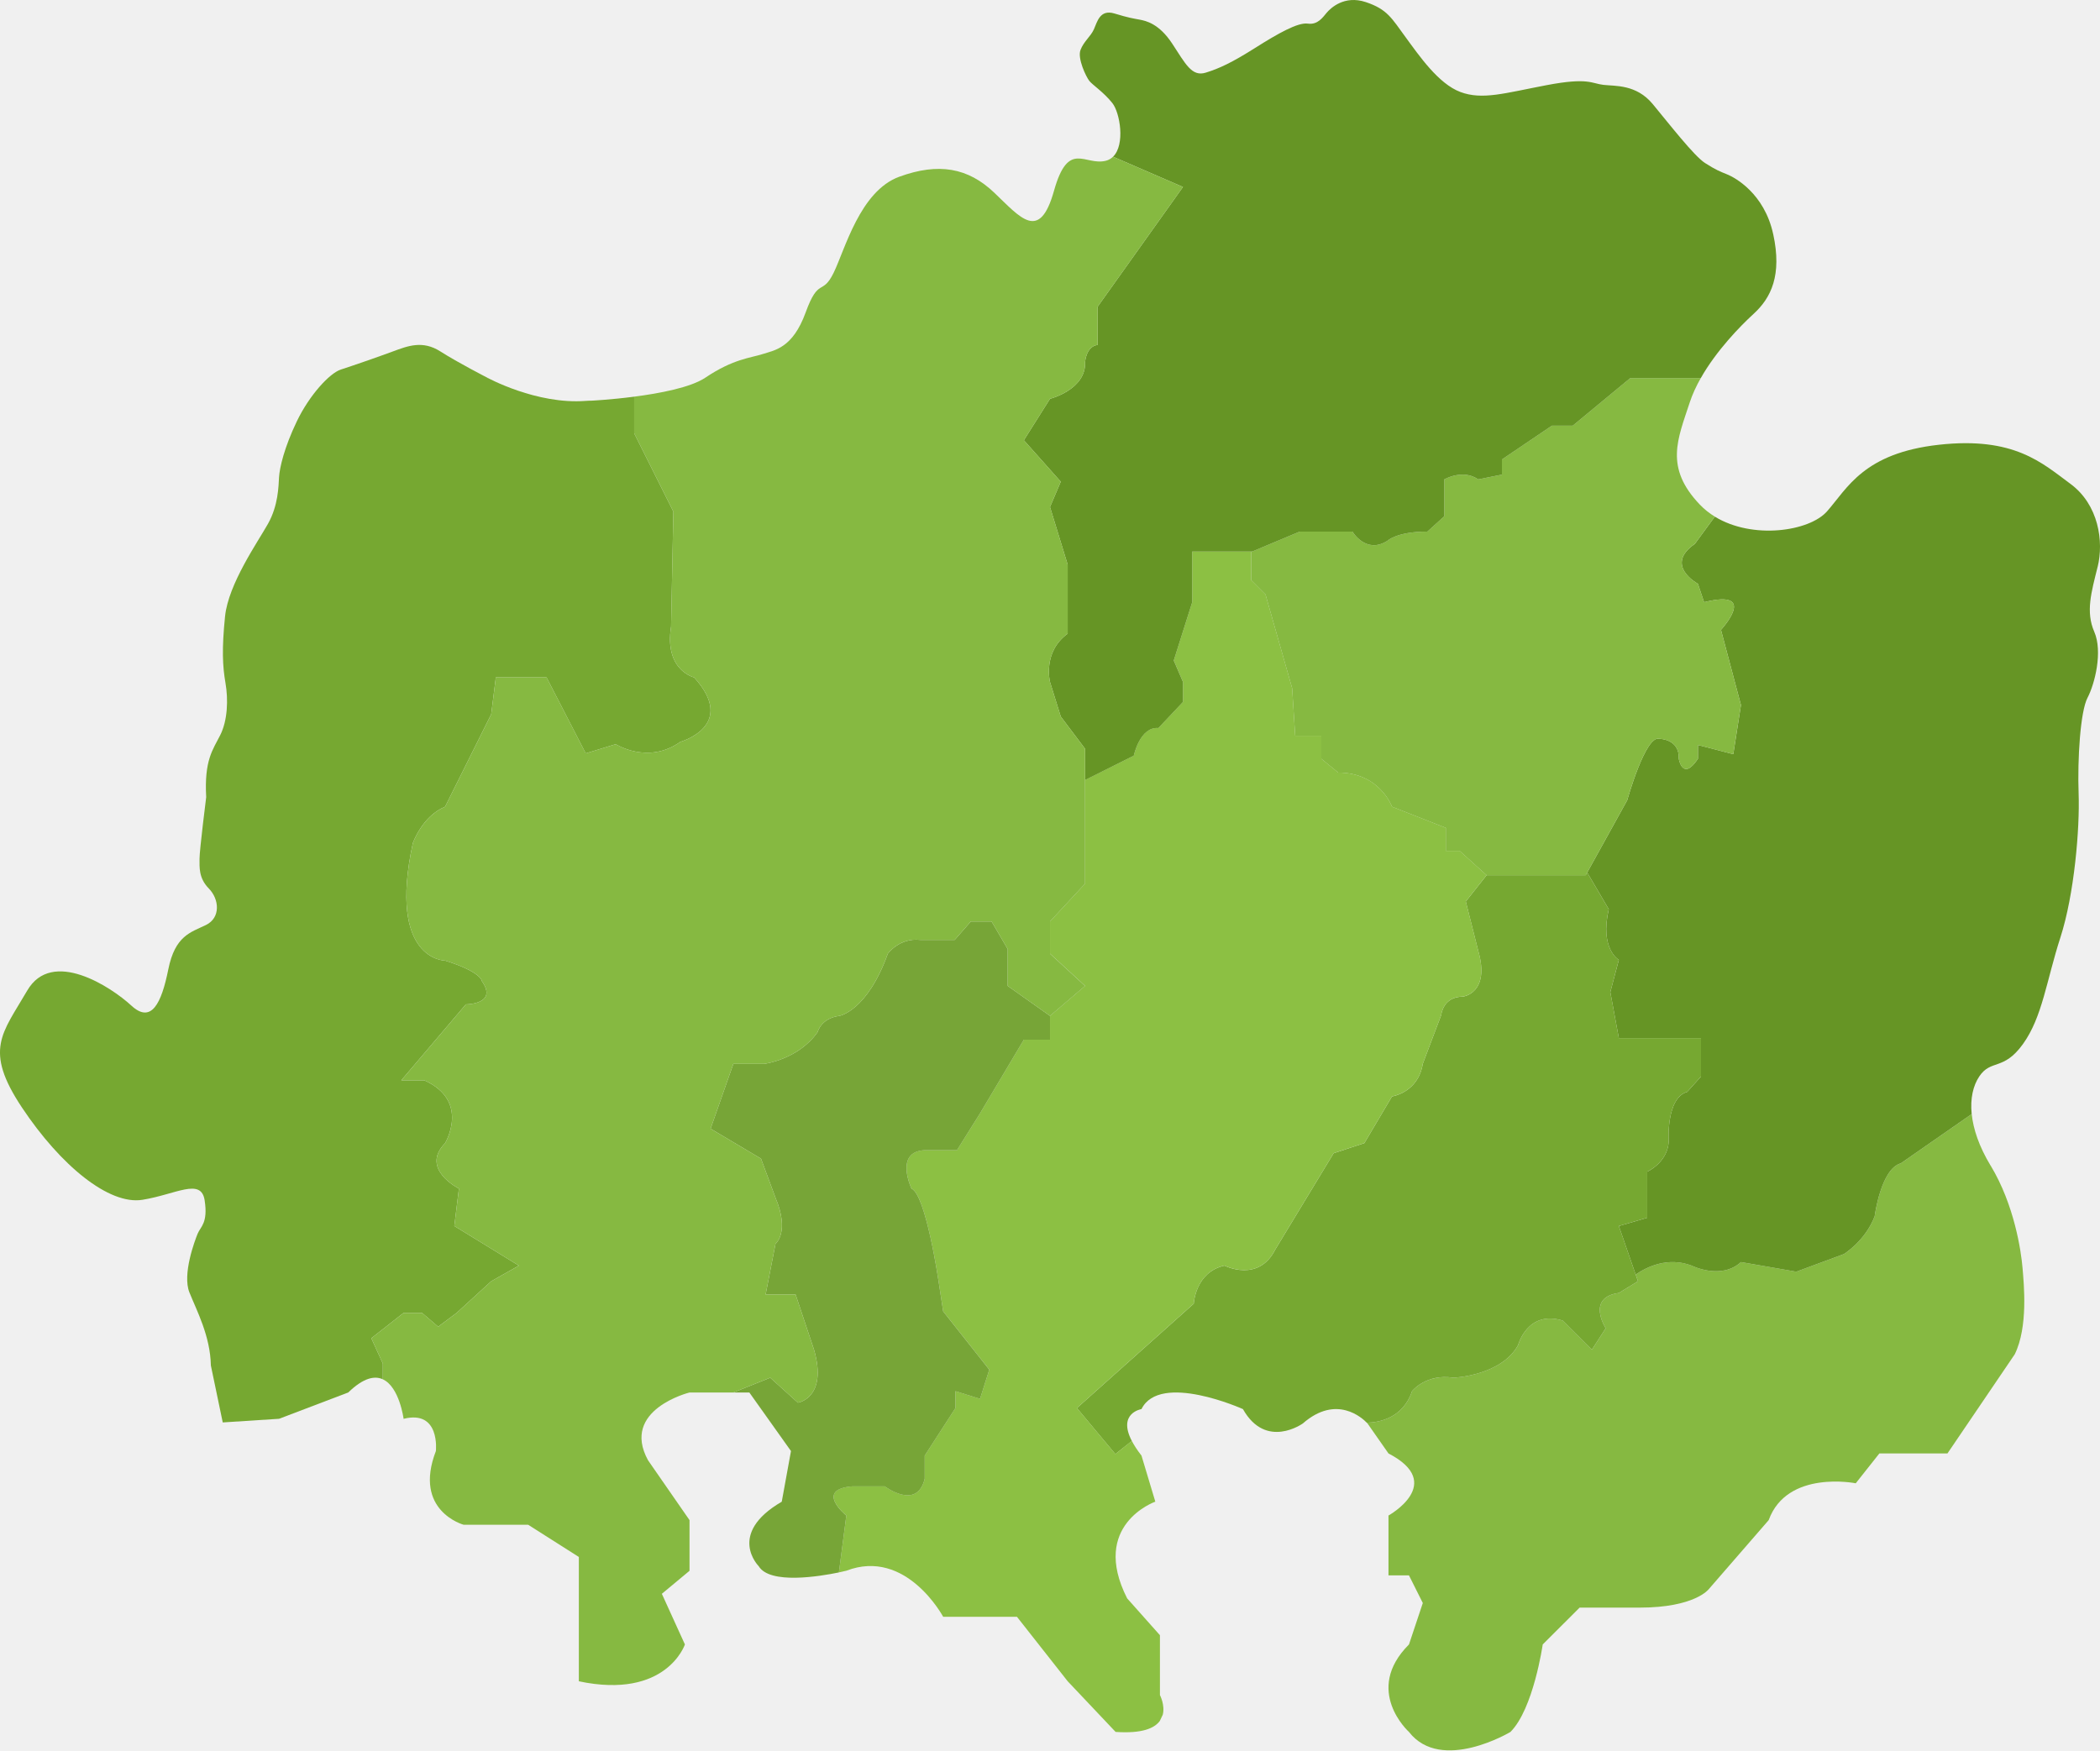
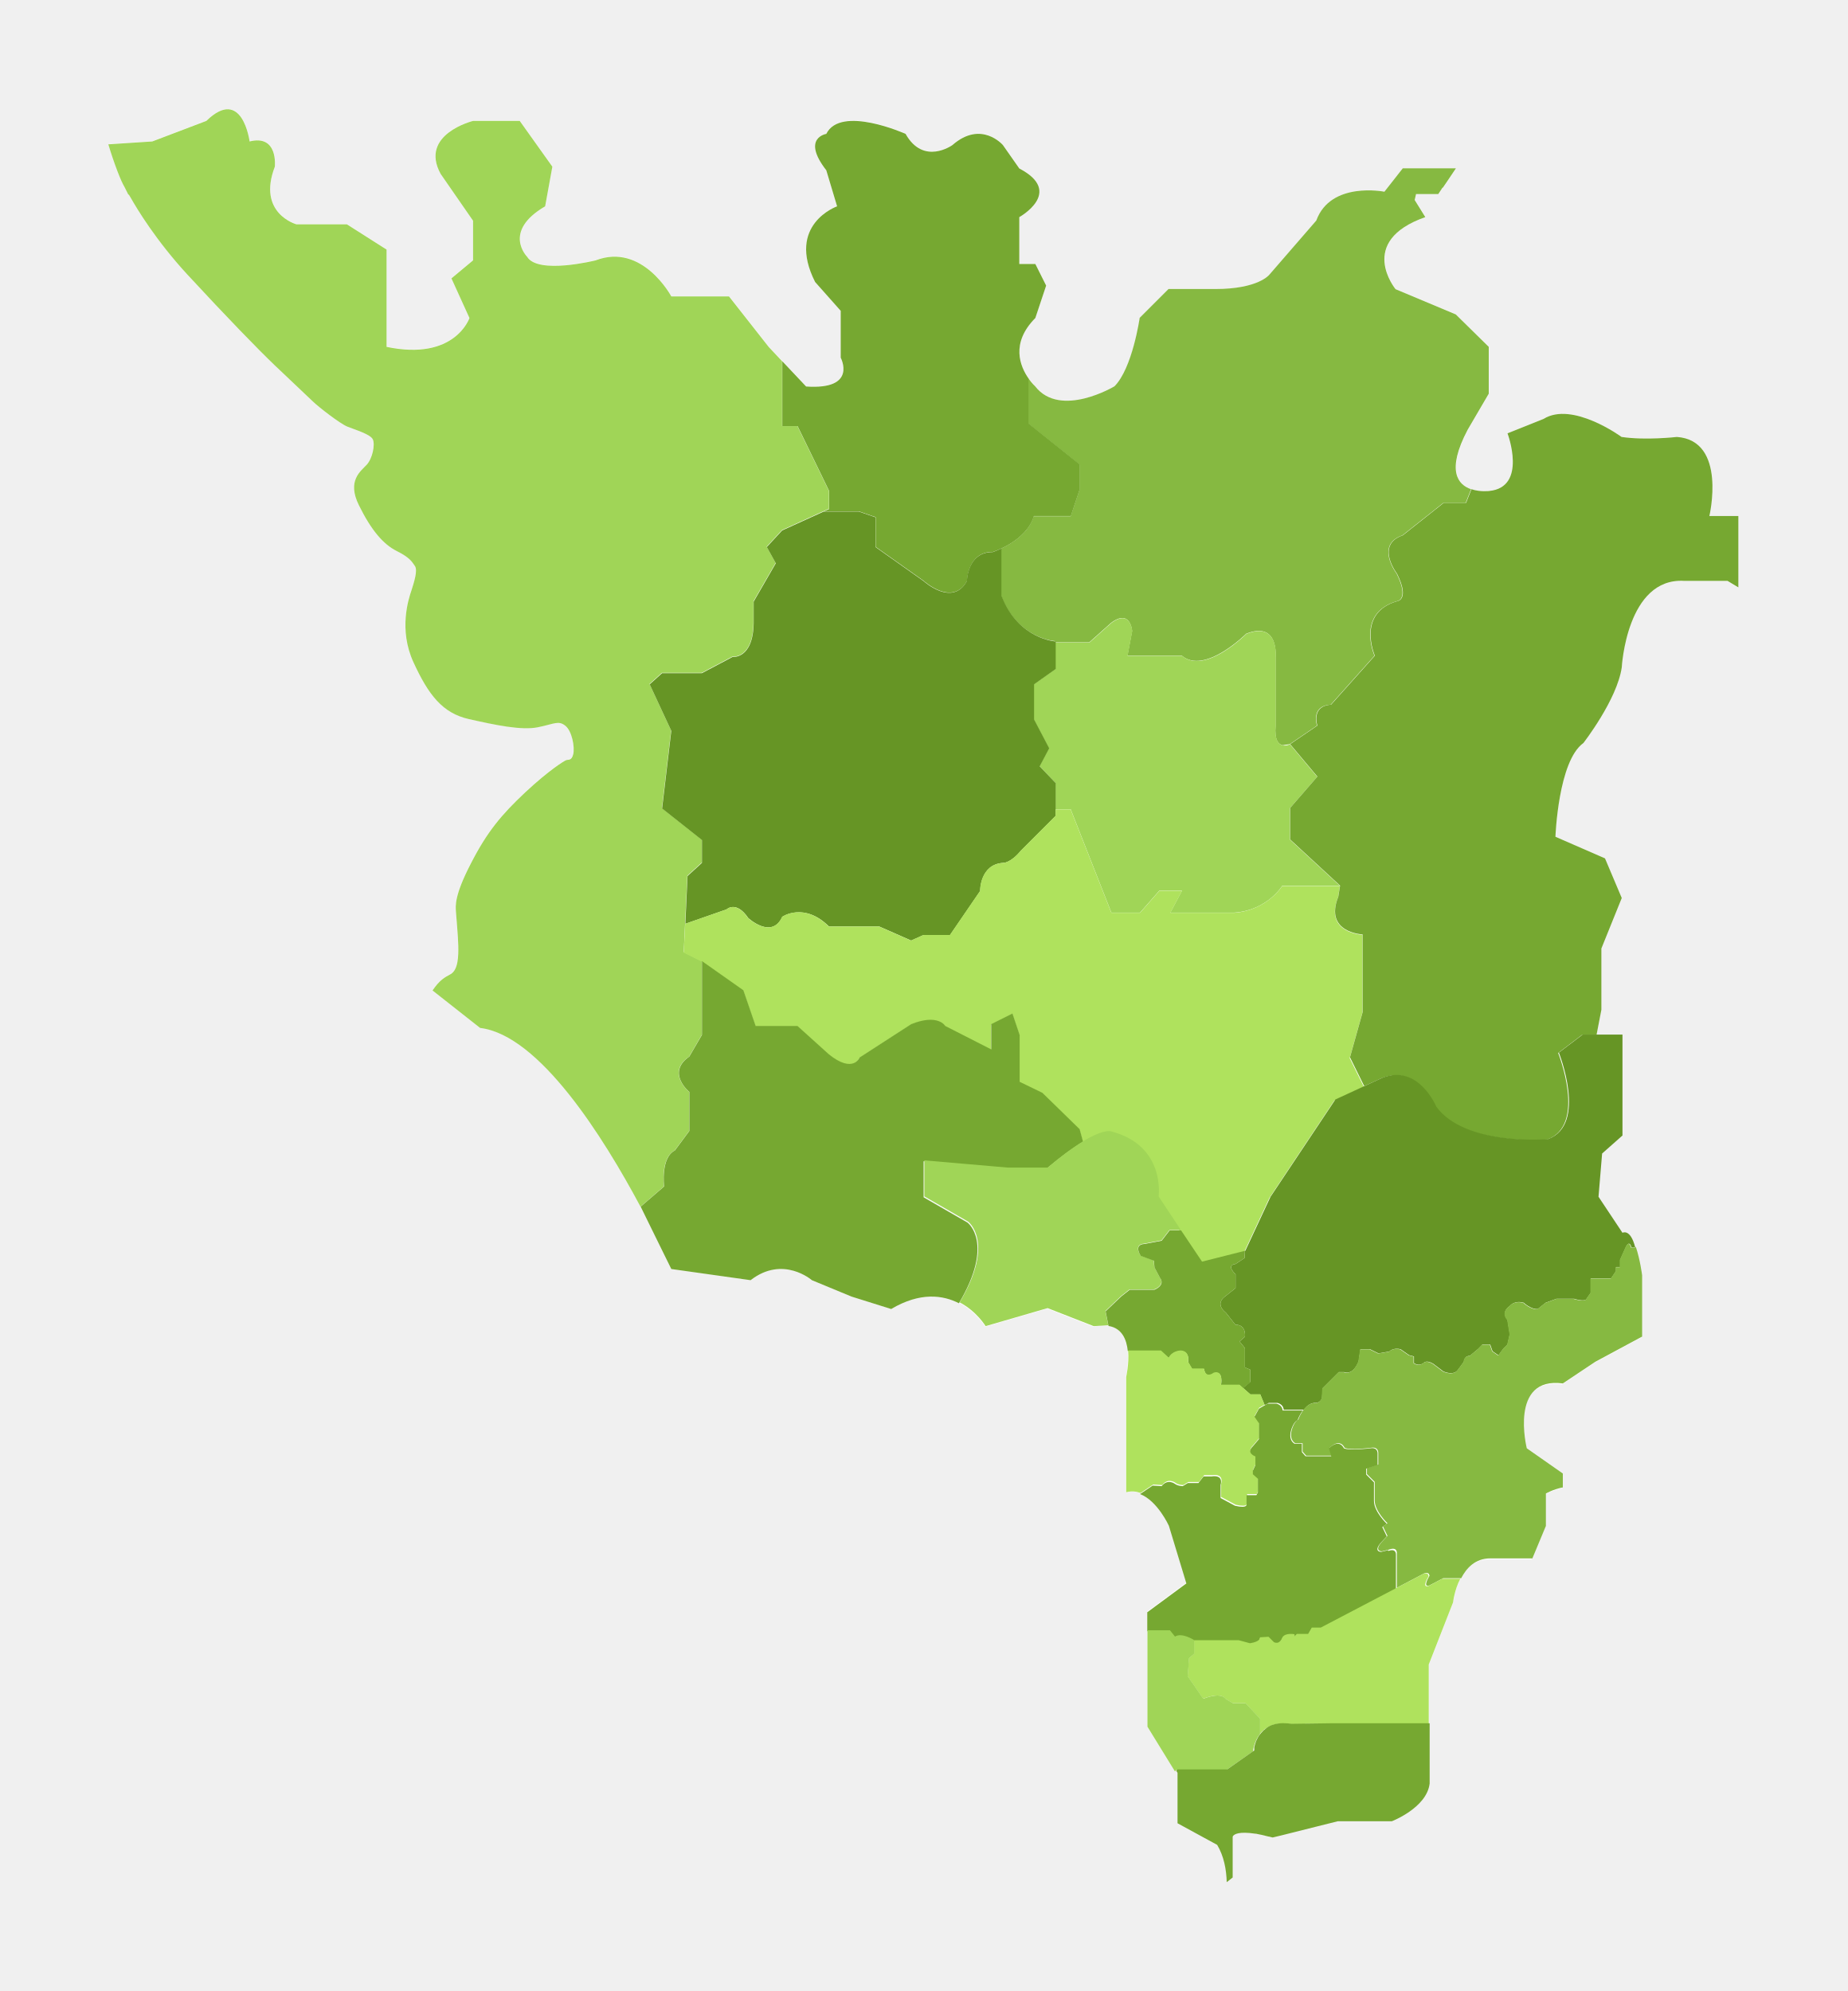
- <svg xmlns="http://www.w3.org/2000/svg" width="451" height="376" viewBox="0 0 451 376" fill="none">
-   <g clip-path="url(#clip0_53_33363)">
-     <path d="M427.503 250.385C425.013 246.255 423.775 242.506 423.448 239.311L408.225 249.895C403.932 251.062 402.615 261.256 402.615 261.256C400.634 266.534 396.014 269.383 396.014 269.383L385.783 273.171L373.898 271.109C369.605 275.026 363.336 271.875 363.336 271.875C358.206 269.917 353.675 272.138 351.283 273.785L351.783 275.229L347.673 277.741C340.592 278.731 344.85 285.324 344.85 285.324L341.879 289.938L335.605 283.672C328.014 281.362 326.033 288.949 326.033 288.949C322.403 295.542 312.167 295.948 312.167 295.948C306.225 295.033 303.254 298.841 303.254 298.841C301.308 304.678 296.128 305.558 293.543 305.618C293.632 305.712 293.682 305.766 293.682 305.766L298.193 312.216C310.627 318.665 298.193 325.55 298.193 325.55V338.41H302.595L305.566 344.345L302.595 353.248C292.691 363.14 302.595 372.043 302.595 372.043C309.528 380.946 324.384 372.043 324.384 372.043C329.336 367.097 331.317 353.248 331.317 353.248L339.24 345.334H352.115C363.999 345.334 366.971 341.378 366.971 341.378L379.846 326.539C383.807 315.658 398.544 318.626 398.544 318.626L403.615 312.216H418.238C419.823 309.886 421.942 306.765 424.641 302.783C431.534 292.614 432.693 290.913 432.693 290.913C435.585 285.022 434.659 275.926 434.362 272.35C434.06 268.774 432.629 258.862 427.518 250.385H427.503Z" fill="#86B941" />
-     <path d="M450.49 121.792C451.837 116.361 450.732 108.418 444.651 103.937C438.57 99.456 432.574 93.748 416.405 95.538C400.237 97.329 396.746 104.877 392.388 109.833C388.58 114.165 376.398 115.956 368.277 110.98L363.989 116.831C357.294 121.446 364.647 125.403 364.647 125.403L365.97 129.36C377.854 126.392 369.599 135.295 369.599 135.295L373.893 151.454L372.244 162.004L364.652 160.025V162.993C361.349 167.939 360.542 162.993 360.542 162.993C360.725 158.705 356.397 158.705 356.397 158.705C353.426 157.715 349.465 171.896 349.465 171.896L340.873 187.422L345.503 195.311C343.522 203.882 347.667 206.192 347.667 206.192L345.835 213.116L347.667 223.009H365.311V231.254L362.34 234.553C357.72 235.873 358.378 245.305 358.378 245.305C358.046 249.796 353.758 251.696 353.758 251.696V261.588L347.667 263.363L351.277 273.785C353.674 272.138 358.2 269.917 363.33 271.876C363.33 271.876 369.604 275.026 373.893 271.109L385.777 273.172L396.008 269.383C396.008 269.383 400.628 266.534 402.609 261.256C402.609 261.256 403.931 251.063 408.22 249.895L423.442 239.311C423.1 235.947 423.764 233.197 425.056 231.254C427.577 227.465 430.251 230.096 434.445 224.285C438.635 218.473 439.496 210.643 442.497 201.374C445.493 192.105 446.677 177.915 446.409 170.496C446.142 163.077 446.766 152.854 448.321 149.886C449.876 146.918 451.634 139.999 449.767 135.705C447.9 131.412 449.133 127.233 450.48 121.802L450.49 121.792Z" fill="#669525" />
-     <path d="M345.83 213.111L347.662 206.186C347.662 206.186 343.517 203.877 345.498 195.305L340.868 187.416L340.546 188H319.263L314.796 193.653L317.455 204.203C320.115 213.437 314.137 214.095 314.137 214.095C309.844 214.095 309.517 218.052 309.517 218.052L305.556 228.528C304.565 234.72 298.955 235.526 298.955 235.526L293.012 245.557L286.411 247.728L273.868 268.428C270.238 275.609 262.974 271.87 262.974 271.87C256.7 273.255 256.373 280.046 256.373 280.046L231.281 302.466L239.536 312.359L243.072 309.534C239.947 303.515 245.147 302.689 245.147 302.689C249.108 294.667 266.935 302.689 266.935 302.689C271.887 311.483 279.81 305.766 279.81 305.766C287.035 299.449 292.611 304.653 293.537 305.617C296.122 305.558 301.302 304.677 303.248 298.841C303.248 298.841 306.219 295.028 312.162 295.948C312.162 295.948 322.397 295.547 326.027 288.949C326.027 288.949 328.008 281.367 335.599 283.671L341.873 289.938L344.845 285.323C344.845 285.323 340.586 278.73 347.667 277.741L351.777 275.228L347.667 263.358L353.758 261.582V251.69C353.758 251.69 358.052 249.786 358.378 245.3C358.378 245.3 357.72 235.863 362.34 234.547L365.311 231.248V223.003H347.667L345.835 213.111H345.83Z" fill="#76A831" />
-     <path d="M369.6 135.29C369.6 135.29 377.854 126.387 365.97 129.355L364.648 125.398C364.648 125.398 357.294 121.441 363.989 116.826L368.277 110.975C367.114 110.263 366.034 109.412 365.073 108.408C357.408 100.4 360.315 94.332 362.88 86.477C363.469 84.682 364.306 82.891 365.296 81.155C365.286 81.175 365.271 81.195 365.262 81.215H350.123L337.763 91.438H333.287L322.556 98.694V101.953L317.455 102.977C314.172 100.668 310.176 102.977 310.176 102.977V110.891L306.546 114.19C299.945 114.19 297.964 116.168 297.964 116.168C293.344 119.136 290.452 114.19 290.452 114.19H279.147L268.911 118.478H268.693V124.631L271.778 127.713L277.498 147.828L278.157 158.052H283.767V162.998L287.397 165.965C296.31 165.965 298.95 173.296 298.95 173.296L310.503 177.836V182.782H313.474L319.263 188.01H340.546L349.46 171.901C349.46 171.901 353.421 157.72 356.393 158.71C356.393 158.71 360.721 158.71 360.537 162.998C360.537 162.998 361.345 167.944 364.648 162.998V160.03L372.239 162.009L373.888 151.459L369.595 135.3L369.6 135.29Z" fill="#86B941" />
-     <path d="M313.479 182.772H310.508V177.826L298.955 173.285C298.955 173.285 296.316 165.955 287.402 165.955L283.772 162.987V158.041H278.162L277.503 147.818L271.784 127.702L268.699 124.621V118.468H256.041V129.349L252.08 141.878L254.061 146.492V150.78L248.777 156.384C244.815 156.053 243.493 162.32 243.493 162.32L233.035 167.543V189.815L225.503 197.931V204.856L233.035 211.78L225.503 218.21V223.319H219.887L210.478 239.147L205.527 247.061H198.594C191.993 247.392 195.746 255.306 195.746 255.306C198.841 256.626 201.565 275.214 201.565 275.214L202.555 281.683L212.459 294.211L210.478 300.478L205.195 298.831V302.457L198.594 312.68V317.626C196.945 324.551 190.012 319.273 190.012 319.273H183.079C174.824 319.931 181.757 325.55 181.757 325.55L180.163 337.766L181.757 337.41C194.632 332.464 202.555 347.302 202.555 347.302H218.402L229.296 361.151L239.586 372.033C245.266 372.429 247.925 371.246 249.079 369.688L249.718 368.338C250.243 366.271 249.109 364.119 249.109 364.119V351.259L242.067 343.346C234.035 327.518 248.118 322.572 248.118 322.572L245.147 312.68C244.221 311.493 243.553 310.449 243.072 309.524L239.537 312.349L231.282 302.457L256.373 280.036C256.373 280.036 256.705 273.25 262.974 271.86C262.974 271.86 270.239 275.599 273.869 268.418L286.412 247.718L293.013 245.547L298.955 235.516C298.955 235.516 304.566 234.705 305.556 228.518L309.518 218.042C309.518 218.042 309.85 214.085 314.138 214.085C314.138 214.085 320.115 213.427 317.456 204.193L314.797 193.643L319.263 187.99L313.474 182.762L313.479 182.772Z" fill="#8CC043" />
-     <path d="M216.421 203.877L212.955 197.941H208.498L205.032 201.898H197.604C193.147 201.404 190.671 204.866 190.671 204.866C186.214 217.231 180.272 218.22 180.272 218.22C176.311 218.715 175.607 221.683 175.607 221.683C171.438 227.618 164.104 228.533 164.104 228.533H157.493L152.605 242.456L163.435 248.886L166.55 257.294C169.665 264.713 166.55 267.186 166.55 267.186L164.426 278.068H170.863L174.825 289.938C177.796 300.325 171.359 301.314 171.359 301.314L165.416 295.948L157.493 299.123H160.93L169.873 311.701L167.892 322.582C156.007 329.507 162.94 336.431 162.94 336.431C165.332 340.413 176.068 338.622 180.163 337.777L181.758 325.56C181.758 325.56 174.825 319.941 183.08 319.283H190.013C190.013 319.283 196.945 324.561 198.594 317.636V312.69L205.195 302.467V298.841L210.479 300.488L212.46 294.222L202.556 281.693L201.566 275.224C201.566 275.224 198.842 256.631 195.747 255.316C195.747 255.316 191.993 247.402 198.594 247.071H205.527L210.479 239.157L219.888 223.33H225.503V218.22L216.421 211.79V203.877Z" fill="#77A537" />
-     <path d="M380.816 50.306C378.909 41.487 372.526 38.109 370.941 37.466C369.357 36.823 368.505 36.507 366.168 35.013C363.83 33.519 358.453 26.585 354.932 22.341C351.411 18.097 346.914 18.523 344.359 18.231C341.809 17.944 341.131 16.584 332.143 18.295C323.155 20.007 318.352 21.53 313.627 19.759C308.908 17.984 304.788 11.969 301.842 7.953C298.895 3.937 297.959 1.993 293.319 0.45C288.679 -1.093 285.758 1.761 284.931 2.725C284.109 3.69 283.024 5.376 280.87 5.074C278.716 4.773 274.452 7.201 269.55 10.297C264.648 13.394 261.884 14.709 258.923 15.614C255.962 16.52 254.615 13.75 251.767 9.402C248.92 5.055 246.093 4.471 244.726 4.214C243.359 3.957 242.478 3.853 239.333 2.898C236.184 1.944 235.629 4.753 234.921 6.311C234.213 7.869 232.757 8.883 232.054 10.723C231.351 12.563 233.252 16.485 233.93 17.36C234.609 18.236 237.001 19.764 238.892 22.143C240.531 24.201 241.69 31.081 239.041 33.663L254.055 40.162L235.733 65.881V74.092C233.257 74.389 233.034 77.752 233.034 77.752C233.307 83.687 225.502 85.666 225.502 85.666L219.887 94.569L227.81 103.471L225.502 108.912L229.295 121.277V136.116C223.848 140.072 225.502 146.502 225.502 146.502L227.81 153.921L233.034 160.846V167.553L243.493 162.33C243.493 162.33 244.815 156.063 248.776 156.394L254.06 150.79V146.502L252.079 141.888L256.041 129.359V118.478H268.916L279.152 114.19H290.457C290.457 114.19 293.344 119.136 297.969 116.168C297.969 116.168 299.95 114.19 306.551 114.19L310.181 110.891V102.977C310.181 102.977 314.177 100.667 317.46 102.977L322.561 101.953V98.694L333.292 91.438H337.768L350.128 81.214H365.266C368.599 75.338 373.675 70.1 376.597 67.43C380.37 63.977 382.732 59.125 380.821 50.306H380.816Z" fill="#669525" />
-     <path d="M144.122 134.632L144.617 109.902L136.199 93.085V85.211C131.168 85.864 126.983 86.072 126.983 86.072C126.627 86.072 126.236 86.081 125.795 86.116C115.208 86.932 104.635 81.121 104.635 81.121L104.67 81.284C104.67 81.284 104.645 81.274 104.635 81.269V81.121C104.635 81.121 98.371 77.915 94.568 75.487C90.765 73.058 87.581 74.305 84.392 75.487C81.203 76.669 75.627 78.603 73.2 79.384C70.774 80.166 66.441 84.894 63.747 90.508C61.053 96.117 60.053 100.46 59.929 102.492C59.81 104.525 59.761 108.581 57.552 112.518C55.343 116.45 49.039 125.437 48.331 132.416C47.623 139.4 47.797 143.11 48.421 146.695C49.044 150.281 48.886 154.753 47.297 157.913C45.707 161.074 43.845 163.265 44.281 171.238C44.281 171.238 42.845 182.639 42.85 184.474C42.855 186.308 42.651 188.628 44.86 190.874C47.069 193.119 47.465 197.13 44.216 198.708C40.968 200.286 37.605 200.964 36.145 208.234C34.684 215.505 32.515 219.991 28.212 216.015C23.908 212.038 11.167 203.615 5.839 212.8C0.51 221.989 -3.565 225.467 4.724 237.921C13.014 250.37 23.398 258.887 30.588 257.73C37.779 256.572 43.196 252.932 43.949 257.834C44.707 262.735 43.068 263.487 42.449 265.005C41.825 266.524 39.121 273.725 40.676 277.618C42.231 281.51 45.167 286.976 45.286 293.322L47.836 305.553L59.934 304.772L74.79 299.118C78.058 295.948 80.46 295.483 82.218 296.289V292.906L79.742 287.465L86.674 282.025H90.636L94.102 284.992L98.064 282.025L105.492 275.224L111.434 271.87L97.569 263.358L98.559 255.316C98.559 255.316 90.141 251.137 95.588 245.562C95.588 245.562 101.035 236.521 91.131 232.07H86.179L100.045 215.747C100.045 215.747 106.978 215.747 103.511 210.801C103.511 210.801 103.511 208.823 95.588 206.35C95.588 206.35 83.208 206.35 88.655 181.125C88.655 181.125 90.636 175.343 95.588 173.29L105.492 153.427L106.482 145.513H117.377L125.795 161.835L132.233 159.857C132.233 159.857 139.165 164.308 146.098 159.362C146.098 159.362 158.478 155.9 149.069 145.513C149.069 145.513 142.632 144.03 144.117 134.632H144.122Z" fill="#76A831" />
-     <path d="M239.041 33.663C238.625 34.069 238.12 34.37 237.506 34.529C232.965 35.696 229.459 29.939 226.354 40.998C223.249 52.057 219.164 46.76 213.533 41.394C207.903 36.027 201.564 34.885 193.126 37.966C184.688 41.048 181.464 53.625 179.028 58.611C176.592 63.597 175.814 59.447 173.021 67.123C170.228 74.799 166.386 75.22 163.756 76.066C161.127 76.912 157.492 77.09 151.5 81.116C148.351 83.233 141.74 84.489 136.174 85.211C136.184 85.211 136.189 85.211 136.198 85.211V93.085L144.617 109.902L144.122 134.632C142.636 144.03 149.074 145.513 149.074 145.513C158.482 155.9 146.102 159.362 146.102 159.362C139.17 164.308 132.237 159.857 132.237 159.857L125.799 161.835L117.381 145.513H106.487L105.496 153.427L95.592 173.291C90.64 175.348 88.66 181.125 88.66 181.125C83.213 206.35 95.592 206.35 95.592 206.35C103.516 208.823 103.516 210.802 103.516 210.802C106.982 215.748 100.049 215.748 100.049 215.748L86.184 232.07H91.136C101.04 236.521 95.592 245.562 95.592 245.562C90.145 251.142 98.564 255.316 98.564 255.316L97.573 263.358L111.439 271.871L105.496 275.224L98.068 282.025L94.107 284.993L90.64 282.025H86.679L79.746 287.466L82.222 292.906V296.294C85.787 297.926 86.679 304.777 86.679 304.777C94.602 302.798 93.612 311.701 93.612 311.701C88.66 324.561 99.554 327.529 99.554 327.529H113.419L124.314 334.453V361.162C143.131 365.119 147.093 353.248 147.093 353.248L142.141 342.367L148.083 337.421V326.539L139.17 313.68C133.227 302.798 148.083 299.123 148.083 299.123H157.492L165.415 295.948L171.357 301.315C171.357 301.315 177.795 300.325 174.824 289.939L170.862 278.068H164.425L166.549 267.187C166.549 267.187 169.664 264.714 166.549 257.295L163.434 248.886L152.604 242.456L157.492 228.533H164.103C164.103 228.533 171.437 227.618 175.606 221.683C175.606 221.683 176.309 218.715 180.271 218.221C180.271 218.221 186.213 217.231 190.67 204.866C190.67 204.866 193.146 201.404 197.603 201.899H205.031L208.497 197.942H212.954L216.42 203.877V211.791L225.502 218.221L233.034 211.791L225.502 204.866V197.942L233.034 189.825V160.846L227.81 153.922L225.502 146.503C225.502 146.503 223.848 140.073 229.295 136.116V121.278L225.502 108.913L227.81 103.472L219.887 94.569L225.502 85.666C225.502 85.666 233.306 83.688 233.034 77.752C233.034 77.752 233.257 74.384 235.733 74.092V65.882L254.055 40.162L239.046 33.663H239.041Z" fill="#86B941" />
-   </g>
+ <svg xmlns="http://www.w3.org/2000/svg" id="Layer_1" version="1.1" viewBox="0 0 1025 1105">
  <defs>
-     <clipPath id="clip0_53_33363">
-       <rect width="451" height="376" fill="white" />
-     </clipPath>
+     <style>
+       .st0, .st1 {
+       fill: none;
+       }
+ 
+       .st2 {
+       filter: url(#drop-shadow-1);
+       }
+ 
+       .st2, .st3 {
+       fill: #86b941;
+       }
+ 
+       .st4 {
+       filter: url(#drop-shadow-15);
+       }
+ 
+       .st4, .st5, .st6 {
+       fill: #afe25d;
+       }
+ 
+       .st5 {
+       filter: url(#drop-shadow-12);
+       }
+ 
+       .st7 {
+       fill-opacity: .3;
+       fill-rule: evenodd;
+       }
+ 
+       .st7, .st8 {
+       fill: #fff;
+       }
+ 
+       .st9 {
+       fill: url(#linear-gradient2);
+       }
+ 
+       .st10 {
+       fill: url(#linear-gradient1);
+       }
+ 
+       .st11 {
+       fill: url(#linear-gradient9);
+       }
+ 
+       .st12 {
+       fill: url(#linear-gradient3);
+       }
+ 
+       .st13 {
+       fill: url(#linear-gradient6);
+       }
+ 
+       .st14 {
+       fill: url(#linear-gradient8);
+       }
+ 
+       .st15 {
+       fill: url(#linear-gradient7);
+       }
+ 
+       .st16 {
+       fill: url(#linear-gradient5);
+       }
+ 
+       .st17 {
+       fill: url(#linear-gradient4);
+       }
+ 
+       .st18 {
+       filter: url(#drop-shadow-3);
+       }
+ 
+       .st18, .st19, .st20, .st21, .st22, .st23 {
+       fill: #76a831;
+       }
+ 
+       .st19 {
+       filter: url(#drop-shadow-8);
+       }
+ 
+       .st20 {
+       filter: url(#drop-shadow-7);
+       }
+ 
+       .st24 {
+       fill: url(#linear-gradient13);
+       }
+ 
+       .st25 {
+       fill: url(#linear-gradient12);
+       }
+ 
+       .st26 {
+       fill: url(#linear-gradient15);
+       }
+ 
+       .st27 {
+       fill: url(#linear-gradient16);
+       }
+ 
+       .st28 {
+       fill: url(#linear-gradient11);
+       }
+ 
+       .st29 {
+       fill: url(#linear-gradient10);
+       }
+ 
+       .st30 {
+       fill: url(#linear-gradient14);
+       }
+ 
+       .st31 {
+       fill: #f7feec;
+       }
+ 
+       .st32 {
+       fill: #3f74c7;
+       }
+ 
+       .st33 {
+       fill: url(#linear-gradient);
+       }
+ 
+       .st34 {
+       filter: url(#drop-shadow-16);
+       }
+ 
+       .st34, .st35, .st36, .st37 {
+       fill: #a0d557;
+       }
+ 
+       .st38 {
+       fill: #3860ad;
+       }
+ 
+       .st39 {
+       clip-path: url(#clippath-17);
+       }
+ 
+       .st40 {
+       clip-path: url(#clippath-19);
+       }
+ 
+       .st41 {
+       clip-path: url(#clippath-11);
+       }
+ 
+       .st42 {
+       clip-path: url(#clippath-16);
+       }
+ 
+       .st43 {
+       clip-path: url(#clippath-18);
+       }
+ 
+       .st44 {
+       clip-path: url(#clippath-10);
+       }
+ 
+       .st45 {
+       clip-path: url(#clippath-15);
+       }
+ 
+       .st46 {
+       clip-path: url(#clippath-13);
+       }
+ 
+       .st47 {
+       clip-path: url(#clippath-14);
+       }
+ 
+       .st48 {
+       clip-path: url(#clippath-12);
+       }
+ 
+       .st49 {
+       clip-path: url(#clippath-31);
+       }
+ 
+       .st50 {
+       clip-path: url(#clippath-32);
+       }
+ 
+       .st51 {
+       clip-path: url(#clippath-33);
+       }
+ 
+       .st52 {
+       clip-path: url(#clippath-30);
+       }
+ 
+       .st53 {
+       clip-path: url(#clippath-27);
+       }
+ 
+       .st54 {
+       clip-path: url(#clippath-29);
+       }
+ 
+       .st55 {
+       clip-path: url(#clippath-26);
+       }
+ 
+       .st56 {
+       clip-path: url(#clippath-28);
+       }
+ 
+       .st57 {
+       clip-path: url(#clippath-20);
+       }
+ 
+       .st58 {
+       clip-path: url(#clippath-21);
+       }
+ 
+       .st59 {
+       clip-path: url(#clippath-22);
+       }
+ 
+       .st60 {
+       clip-path: url(#clippath-23);
+       }
+ 
+       .st61 {
+       clip-path: url(#clippath-24);
+       }
+ 
+       .st62 {
+       clip-path: url(#clippath-25);
+       }
+ 
+       .st63 {
+       clip-path: url(#clippath-1);
+       }
+ 
+       .st64 {
+       clip-path: url(#clippath-3);
+       }
+ 
+       .st65 {
+       clip-path: url(#clippath-4);
+       }
+ 
+       .st66 {
+       clip-path: url(#clippath-2);
+       }
+ 
+       .st67 {
+       clip-path: url(#clippath-7);
+       }
+ 
+       .st68 {
+       clip-path: url(#clippath-6);
+       }
+ 
+       .st69 {
+       clip-path: url(#clippath-9);
+       }
+ 
+       .st70 {
+       clip-path: url(#clippath-8);
+       }
+ 
+       .st71 {
+       clip-path: url(#clippath-5);
+       }
+ 
+       .st1 {
+       stroke: #fff;
+       stroke-linecap: round;
+       stroke-linejoin: round;
+       stroke-width: 1.5px;
+       }
+ 
+       .st21 {
+       filter: url(#drop-shadow-14);
+       }
+ 
+       .st22 {
+       filter: url(#drop-shadow-11);
+       }
+ 
+       .st23 {
+       filter: url(#drop-shadow-17);
+       }
+ 
+       .st3 {
+       filter: url(#drop-shadow-13);
+       }
+ 
+       .st72 {
+       filter: url(#drop-shadow-10);
+       }
+ 
+       .st72, .st73 {
+       fill: #669525;
+       }
+ 
+       .st6 {
+       filter: url(#drop-shadow-6);
+       }
+ 
+       .st74 {
+       fill: #626262;
+       }
+ 
+       .st73 {
+       filter: url(#drop-shadow-5);
+       }
+ 
+       .st35 {
+       filter: url(#drop-shadow-9);
+       }
+ 
+       .st36 {
+       filter: url(#drop-shadow-2);
+       }
+ 
+       .st37 {
+       filter: url(#drop-shadow-4);
+       }
+ 
+       .st75 {
+       clip-path: url(#clippath);
+       }
+     </style>
  </defs>
+   <path class="st8" d="M858.5,632.5c22-8,6-48,6-48l13.2-10h8.1l2.7-14v-34l11.3-28-9.3-22-27.5-12s1.5-42,15.5-52c0,0,18.7-24,21.3-42,0,0,2.7-50,34.7-48h24c0,0,6,3.6,6,3.6v-39.6h-16s10-42-18-44c0,0-17.3,2-30.7,0,0,0-27.3-20-43.3-10l-20,8s11.3,30-10.3,32c0,0-31.7,4-11.7-34l11.7-20v-26l-18.3-18-33.4-14s-21.9-26.5,16.5-40l-5.9-9.5.7-3h0v-.3h12.4l2.3-3.5h.2s2.4-3.4,7.3-10.8h-29.5l-10.2,13s-29.8-6-37.8,16l-26,30s-6,8-30,8h-26l-16,16s-4,28-14,38c0,0-30,18-44,0,0,0-20-18,0-38l6-18-6-12h-8.9v-26s25.1-13.9,0-27l-9.1-13s-12-14-28,0c0,0-16,11.6-26-6.2,0,0-36-16.2-44,0,0,0-14,2.2,0,20.2l6,20s-28.4,10-12.2,42l14.2,16v26s9.6,18-19.2,16l-20.8-22-22-28h-32s-16-30-42-20c0,0-32,8-38-2,0,0-14-14,10-28l4-22-18.1-25.4h-25.9s-30,7.4-18,29.4l18,26v22l-12,10,10,22s-8,24-46,16v-54l-22-14h-28s-22-6-12-32c0,0,2-18-14-14,0,0-4-30.9-24-11.4l-30,11.4-24.4,1.6c3.2,10.6,7,20.5,9,23.7l2,4,.5.4c.3.5.6,1,.9,1.5,0,0,0,0,0,0,3.5,6.2,14,23.7,31.5,42.7,21.9,23.7,39.5,41.8,48.4,50.3s18.2,17.2,21.3,20.2,14.9,12.2,19.1,13.9,12.8,4.2,14.1,7.1-.2,10.5-3.4,14-11.2,8.8-4.3,22.6c6.8,13.8,13.5,21.6,20.9,25.3s8.5,6,10.1,8.3c1.7,2.3-.4,8.9-1.9,13.6-1.6,4.7-7.2,21.7,1.1,39.8,8.3,18.1,16.1,28.3,30.8,31.6,14.7,3.3,29.2,6.4,38.4,4.5s11.2-3.8,15-.9,5.4,11.9,4.5,15.8-2.8,2.9-4,3.4-9.3,5.4-22.6,17.8c-13.3,12.5-21.2,21.9-30.3,39.7-9.2,17.8-8.4,23.4-8.2,26.6s1.2,13.6,1.3,19,0,13.2-4.2,15.6c-3.4,1.9-6,3.1-10.1,9.1l26.4,20.8c50,6,106,133.8,106,133.8l44,6.2c18-14,34,0,34,0l22,9.1,22,6.9c16.2-9.6,28.8-7.7,37.6-3.2h0c20-33.7,4.7-44.8,4.7-44.8l-24.3-14v-20l46.3,4h22.1c28.4-24,35.6-20,35.6-20,30,8,26,36,26,36l24,36,24-6,14-30,36-54,26-12c20-8,30,16,30,16,16,22,62,18,62,18Z" />
+   <path class="st8" d="M695.3,971.9s1.5-18,21-15l22.5-.3h54v-32.7l13.5-34.5s2.6-24,20.1-24h23.4l7.5-18v-18s3.9-2.3,9.4-3.4v-7.7l-20-14s-10-40,20-36l18-12,26-14v-34s-3.3-26-10.7-24l-13.3-20,2-24,11.3-10v-56h-22.1l-13.2,10s16,40-6,48c0,0-46,4-62-18,0,0-10-24-30-16l-26,12-36,54-14,30-24,6-24-36s4-28-26-36c0,0-7.2-4-35.6,20h-22.1l-46.3-4v20l24.3,14s15.3,11.2-4.7,44.8c9.5,5,14.4,13.2,14.4,13.2l34.4-10,25.6,10c26-6,18,28,18,28v64c14-4,24,18,24,18l9.7,32-21.7,16v64l15.3,24.9.6-.8h27.8l15-10.5Z" />
+   <g>
+     <path class="st2" d="M826.1,218.5v-26l-18.3-18-33.4-14s-21.9-26.5,16.5-40l-5.9-9.5.7-3h0v-.3h12.4l2.3-3.5h.2s2.4-3.4,7.3-10.8h-29.5l-10.2,13s-29.8-6-37.8,16l-26,30s-6,8-30,8h-26l-16,16s-4,28-14,38c0,0-30,18-44,0,0,0-1.8-1.6-3.8-4.5v25.2l28.4,22.7v14l-4.9,14.7h-20.5c-2.8,9.4-12.2,15.2-18,17.9,0,0,0,0,0,0v26.5c9.5,23.9,29.9,24.9,29.9,24.9v.7h18.9l12.1-10.8c10.8-8.1,11.7,4.5,11.7,4.5l-2.6,13.7h30.2c12.7,10.8,35.7-12.2,35.7-12.2,18.4-7.3,16.3,13.3,16.3,13.3v37.7c-.7,8,1.6,10.4,3.9,10.9l4-.6,15.1-10.3s-3.7-11,7.6-11.6l24.3-27.2s-10.4-23.5,12.3-30.2c0,0,7.3-.6,0-15.3,0,0-12.2-16,3.2-21.3l22.7-18h12.4l3-7.6c-7.2-2.4-14-10.1-1.9-33l11.7-20Z" />
+   </g>
+   <g>
+     <path class="st36" d="M460,282.5v-10l-17.5-36h-8.5v-36l-7.5-8-22-28h-32s-16-30-42-20c0,0-32,8-38-2,0,0-14-14,10-28l4-22-18.1-25.4h-25.9s-30,7.4-18,29.4l18,26v22l-12,10,10,22s-8,24-46,16v-54l-22-14h-28s-22-6-12-32c0,0,2-18-14-14,0,0-4-30.9-24-11.4l-30,11.4-24.4,1.6c3.2,10.6,7,20.5,9,23.7l2,4,.5.4c.3.5.6,1,.9,1.5,0,0,0,0,0,0,3.5,6.2,14,23.7,31.5,42.7,21.9,23.7,39.5,41.8,48.4,50.3,8.8,8.4,18.2,17.2,21.3,20.2s14.9,12.2,19.1,13.9,12.8,4.2,14.1,7.1-.2,10.5-3.4,14-11.2,8.8-4.3,22.6c6.8,13.8,13.5,21.6,20.9,25.3s8.5,6,10.1,8.3c1.7,2.3-.4,8.9-1.9,13.6-1.6,4.7-7.2,21.7,1.1,39.8,8.3,18.1,16.1,28.3,30.8,31.6,14.7,3.3,29.2,6.4,38.4,4.5,9.2-1.9,11.2-3.8,15-.9s5.4,11.9,4.5,15.8-2.8,2.9-4,3.4-9.3,5.4-22.6,17.8c-13.3,12.5-21.2,21.9-30.3,39.7-9.2,17.8-8.4,23.4-8.2,26.6s1.2,13.6,1.3,19,0,13.2-4.2,15.6c-3.4,1.9-6,3.1-10.1,9.1l26.4,20.8c33,4,68.5,60.8,89,99.2l13-11.2s-2-16,6-20l8-10.8v-21.7s-13-10.7,0-19.6l7-12v-41l-10-5,2-42.4,8-7.3v-12.7l-22.1-17.5,5.1-43.1-12-25.8,6.9-6.2h22.1l17-9s11.4,1.5,11.7-18.8v-11.9l12.3-21.3-5-9,8.5-9.2,25.9-11.8Z" />
+   </g>
+   <g>
+     <path class="st18" d="M570.7,235.2v-25.2c-4.6-6.6-10.1-19.5,3.8-33.5l6-18-6-12h-8.9v-26s25.1-13.9,0-27l-9.1-13s-12-14-28,0c0,0-16,11.6-26-6.2,0,0-36-16.2-44,0,0,0-14,2.2,0,20.2l6,20s-28.4,10-12.2,42l14.2,16v26s9.6,18-19.2,16l-13.2-14v36h8.5l17.5,36v10l-2.9,1.3h19.4l9.3,3.2v16.5l26.7,18.9s16,14.6,24,0c0,0,.2-16.2,14.4-16.1,0,0,18.6-5.9,22.7-19.9h20.5l4.9-14.7v-14l-28.4-22.7Z" />
+   </g>
+   <g>
+     <path class="st37" d="M576.8,425.2l8.9,9.3v14.6h8.4l22.6,57.4h15.9l10.7-12.2h12.6l-6.5,12.2h35.5c18.4-1.3,26.6-14.9,26.6-14.9h32l-27.7-25.6v-17.5l15.1-17.4-15.1-18s-9.3,4.6-7.9-10.3v-37.7s2.1-20.6-16.3-13.3c0,0-22.9,23-35.7,12.2h-30.2l2.6-13.7s-.9-12.6-11.7-4.5l-12.1,10.8h-18.9v14.7l-12,8.5v19.5l8.4,16-5.3,10Z" />
+   </g>
+   <g>
+     <path class="st73" d="M555.7,330.9v-26.5c-2.8,1.3-4.8,2-4.8,2-14.2-.1-14.4,16.1-14.4,16.1-8,14.6-24,0-24,0l-26.7-18.9v-16.5l-9.3-3.2h-19.4l-23.1,10.5-8.5,9.2,5,9-12.3,21.3v11.9c-.3,20.2-11.7,18.8-11.7,18.8l-17,9h-22.1l-6.9,6.2,12,25.8-5.1,43.1,22.1,17.5v12.7l-8,7.3-1.2,26.5,22.9-8s5.3-5.1,12,4.8c0,0,13.1,12.1,18.9-.7,0,0,12.1-8.3,25.9,5.4h27.9l17.7,7.8,6.9-3.1h14.7l16.7-24.4s-.2-14.7,12.6-15.6c0,0,4.1.4,10.1-6.9l19.2-19.2v-18.2l-8.9-9.3,5.3-10-8.4-16v-19.5l12-8.5v-15.3s-20.5-1.1-29.9-24.9Z" />
+   </g>
+   <g>
+     <path class="st6" d="M749,587l7-25v-43.2s-21.5-.9-13.5-20.9l1-6.2h-32s-8.3,13.5-26.6,14.9h-35.5l6.5-12.2h-12.6l-10.7,12.2h-15.9l-22.6-57.4h-8.4v3.6l-19.2,19.2c-6,7.3-10.1,6.9-10.1,6.9-12.8.9-12.6,15.6-12.6,15.6l-16.7,24.4h-14.7l-6.9,3.1-17.7-7.8h-27.9c-13.9-13.8-25.9-5.4-25.9-5.4-5.8,12.8-18.9.7-18.9.7-6.7-9.9-12-4.8-12-4.8l-22.9,8-.8,16,10,5,23,16.2,6.8,19.8h23.2l17.5,15.8c13.5,10.8,17,1.7,17,1.7l28.6-18.5c15.1-6,18.9,1,18.9,1l25.5,13v-14l11.8-5.9,4,11.9v26l12.6,6.1,20.7,20.2,1.9,7c12-7.1,15.5-5.2,15.5-5.2,30,8,26,36,26,36l24,36,24-6,14-30,36-54,16.4-7.6-7.9-16Z" />
+   </g>
+   <g>
+     <path class="st20" d="M372.5,704.3l44,6.2c18-14,34,0,34,0l22,9.1,22,6.9c16.2-9.6,28.8-7.7,37.6-3.2h0c20-33.7,4.7-44.8,4.7-44.8l-24.3-14v-20l46.3,4h22.1c8.5-7.1,15-11.8,20.1-14.8l-1.9-7-20.7-20.2-12.6-6.1v-26l-4-11.9-11.8,5.9v14l-25.5-13s-3.9-7-18.9-1l-28.6,18.5s-3.5,9.1-17-1.7l-17.5-15.8h-23.2l-6.8-19.8-23-16.2v41l-7,12c-13,9,0,19.6,0,19.6v21.7l-8,10.8c-8,4-6,20-6,20l-13,11.2,17,34.6Z" />
+   </g>
+   <g>
+     <path class="st19" d="M948.5,286.5s10-42-18-44c0,0-17.3,2-30.7,0,0,0-27.3-20-43.3-10l-20,8s11.3,30-10.3,32c0,0-5,.6-9.7-1l-3,7.6h-12.4l-22.7,18c-15.5,5.3-3.2,21.3-3.2,21.3,7.3,14.7,0,15.3,0,15.3-22.7,6.6-12.3,30.2-12.3,30.2l-24.3,27.2c-11.3.7-7.6,11.6-7.6,11.6l-15.1,10.3,15.1,18-15.1,17.4v17.5l27.7,25.6-1,6.2c-8,20,13.5,20.9,13.5,20.9v43.2l-7,25,7.9,16,9.6-4.4c20-8,30,16,30,16,16,22,62,18,62,18,22-8,6-48,6-48l13.2-10h8.1l2.7-14v-34l11.3-28-9.3-22-27.5-12s1.5-42,15.5-52c0,0,18.7-24,21.3-42,0,0,2.7-50,34.7-48h24c0,0,6,3.6,6,3.6v-39.6h-16Z" />
+   </g>
+   <g>
+     <path class="st35" d="M615,735.7l-1.6-8.1,8.7-8.3,4.7-3.7h13.7s6.3-2.3,3-6.7l-3-5.7-.3-3.7-7.3-2.7s-4.3-6.1,2-6.6l9.6-1.8,4.4-5.7h6.4l-12.4-18.7s4-28-26-36c0,0-7.2-4-35.6,20h-22.1l-46.3-4v20l24.3,14s15.3,11.2-4.7,44.8c9.5,5,14.4,13.2,14.4,13.2l34.4-10,25.6,10,8.2-.5Z" />
+   </g>
+   <g>
+     <path class="st72" d="M701.7,779.7l-2.4-5.8h-5.5l-4.1-3.6,4.1-3.4v-6.7l-3-1.3v-10.7l-3-3.7,3-2.6s1-6.7-5.3-6.7l-5.3-6.7s-6.7-4.7,0-9.3l5.4-4.3v-7.7s-5.6-5,0-5.7l5-3.3.2-4h.2s14-30,14-30l36-54,26-12c20-8,30,16,30,16,16,22,62,18,62,18,22-8,6-48,6-48l13.2-10h22.1v56l-11.3,10-2,24,13.3,20s4.4-2.6,7.1,8.2h-2.1c-1.3-4.9-3.3.1-3.3.1l-3,6.7v4h-2.3v2.3l-2.7,4h-11.3v8l-2.3,3.3c-.7,2-7,0-7,0h-9.7l-6,2.2-4.4,3.5c-3.8.3-7.8-3.5-7.8-3.5-5.3-1.5-7.7,1.8-7.7,1.8-5.3,3.7-1.3,7.7-1.3,7.7l1.3,8-1.3,5.7-2.3,2.3-2.7,3.7-3.3-2.3-1.3-3.7h-4.3l-2.3,2.4-4.7,3.9c-3.3,0-3.3,3.3-3.3,3.3l-3.7,5c-2.7,2.7-7.7.3-7.7.3l-5.7-4.3c-4-2.3-5.3-.3-5.3-.3-2.7,2-5.3,0-5.3,0v-3.7l-2.7-.7-4.7-3.3c-4.3-1-6.3,1.3-6.3,1.3l-6,1-4.7-2.3h-5.3l-1,6.7c-3.3,8.3-8,6-8,6h-3l-9,9-.3,5.3c-1,3.3-4.3,2.8-4.3,2.8-2.4.2-4.4,1.9-5.8,3.8h-11.2c-.2-3.2-3.5-3.8-3.5-3.8h-4.8l-1.8,1Z" />
+   </g>
+   <g>
+     <path class="st22" d="M693.8,766.9v-6.7l-3-1.3v-10.7l-3-3.7,3-2.6s1-6.7-5.3-6.7l-5.3-6.7s-6.7-4.7,0-9.3l5.4-4.3v-7.7s-5.6-5,0-5.7l5-3.3.2-4-23.8,6-11.6-17.3h-6.4l-4.4,5.7-9.6,1.8c-6.3.4-2,6.6-2,6.6l7.3,2.7.3,3.7,3,5.7c3.3,4.3-3,6.7-3,6.7h-13.7l-4.7,3.7-8.7,8.3,1.6,8.1c7.5,1.2,10.1,7.6,10.7,14.1,0,0,0,0,0,0v-.2h18.4l4.3,4c2-4,6.7-4,6.7-4,5.3.3,4.1,6.3,4.1,6.3l2.2,3.7h6.6c.9,6,5.4,2.3,5.4,2.3,5.7-1.7,4,6.7,4,6.7h10.3l1.9,1.7,4.1-3.4Z" />
+   </g>
+   <g>
+     <path class="st5" d="M697.3,829.3l.8-1.6v-7.5l-2.8-2.5v-2l1.4-3v-4.9s-5.4-1.9-1.4-5.6l3.4-4v-8.8l-2.5-3.6,2.5-4.5,3-1.7-2.4-5.8h-5.5l-6-5.3h-10.3s1.7-8.3-4-6.7c0,0-4.5,3.7-5.4-2.3h-6.6l-2.2-3.7s1.2-6-4.1-6.3c0,0-4.7,0-6.7,4l-4.3-4h-18.2v.2c.6,7.2-1.1,14.5-1.1,14.5v64c2.9-.8,5.5-.5,8,.4l7-4.7,5,.3c3.3-4.3,7.3-1.3,7.3-1.3,1.6,1.3,4.4,1.3,4.4,1.3l2.8-1.7h5.9l2.9-3.8h4.4c7-.9,5,4.8,5,4.8v7.3l8,4.3c7.3,1.7,6.4-1,6.4-1v-4.9h5.5Z" />
+   </g>
+   <g>
+     <path class="st3" d="M907.2,692.5h-2.1c-1.3-4.9-3.3.1-3.3.1l-3,6.7v4h-2.3v2.3l-2.7,4h-11.3v8l-2.3,3.3c-.7,2-7,0-7,0h-9.7l-6,2.2-4.4,3.5c-3.8.3-7.8-3.5-7.8-3.5-5.3-1.5-7.7,1.8-7.7,1.8-5.3,3.7-1.3,7.7-1.3,7.7l1.3,8-1.3,5.7-2.3,2.3-2.7,3.7-3.3-2.3-1.3-3.7h-4.3l-2.3,2.4-4.7,3.9c-3.3,0-3.3,3.3-3.3,3.3l-3.7,5c-2.7,2.7-7.7.3-7.7.3l-5.7-4.3c-4-2.3-5.3-.3-5.3-.3-2.7,2-5.3,0-5.3,0v-3.7l-2.7-.7-4.7-3.3c-4.3-1-6.3,1.3-6.3,1.3l-6,1-4.7-2.3h-5.3l-1,6.7c-3.3,8.3-8,6-8,6h-3l-9,9-.3,5.3c-1,3.3-4.3,2.8-4.3,2.8-5.7.4-8.7,9.2-8.7,9.2-2,.7-3.3,4.7-3.3,4.7-2.3,6.7,1.7,8.4,1.7,8.4h4v4.6l2,2.3h14.3l-1.3-4.4c6-5.7,8.3,0,8.3,0,3.3,1.6,14.7,0,14.7,0,4.3-.7,4,3,4,3v6.3l-6.3,2v3.3l4.3,4.3v10.3c0,6,7.1,12.7,7.1,12.7l-2.5,1.8,2.5,5.2-3.1,3.3c-4.7,5.3,0,5.3,0,5.3l4-1c4.7-1.7,4.3,2,4.3,2v19.2l15-7.9s2.9-1.3,3.1,1.3c0,0-4.2,6.7,0,5.3l7.6-4h10s0,0,0,0c2.9-5.6,7.8-11,16.1-11h23.4l7.5-18v-18s3.9-2.3,9.4-3.4v-7.7l-20-14s-10-40,20-36l18-12,26-14v-34s-1.1-8.8-3.5-15.8Z" />
+   </g>
+   <g>
+     <path class="st21" d="M770.4,860.3l-4,1s-4.7,0,0-5.3l3.1-3.3-2.5-5.2,2.5-1.8s-7.1-6.7-7.1-12.7v-10.3l-4.3-4.3v-3.3l6.3-2v-6.3s.3-3.7-4-3c0,0-11.3,1.5-14.7,0,0,0-2.3-5.7-8.3,0l1.3,4.4h-14.3l-2-2.3v-4.6h-4s-4-1.7-1.7-8.4c0,0,1.3-4,3.3-4.7,0,0,1-2.9,2.9-5.4h-11.2c-.2-3.2-3.5-3.8-3.5-3.8h-4.8l-4.8,2.8-2.5,4.5,2.5,3.6v8.8l-3.4,4c-4,3.8,1.4,5.6,1.4,5.6v4.9l-1.4,3v2l2.8,2.5v7.5l-.8,1.6h-5.5v4.9s1,2.7-6.4,1l-8-4.3v-7.3s2-5.7-5-4.7h-4.4c0-.1-2.9,3.7-2.9,3.7h-5.9l-2.8,1.7s-2.7,0-4.4-1.3c0,0-4-3-7.3,1.3l-5-.3-7,4.7c9.7,3.7,16,17.6,16,17.6l9.7,32-21.7,16v10.5h12.5l2.8,3.5c3.8-2.5,10.7,2,10.7,2h24.7l6.3,1.7c6.3-1,5.5-3.3,5.5-3.3l4.8-.3,3,3c3.3,1.7,4.7-2.7,4.7-2.7,1.7-2.7,6.7-1.7,6.7-1.7v1.2s1.3-1.4,1.3-1.4h6.3l2-3.5h1.7s3.3,0,3.3,0l41.7-21.8v-19.2s.3-3.7-4.3-2Z" />
+   </g>
+   <g>
+     <path class="st4" d="M724.4,956.7l14.4-.2h54v-32.7l13.5-34.5s.7-6.8,4-13.1h-10s-7.6,4-7.6,4c-4.2,1.3,0-5.3,0-5.3-.2-2.7-3.1-1.3-3.1-1.3l-56.7,29.7h-5l-2,3.5h-6.3l-1.3,1.4v-1.2s-5-1-6.7,1.7c0,0-1.3,4.3-4.7,2.7l-3-3-4.8.3s.8,2.3-5.5,3.3l-6.3-1.7h-24.7v7.5l-2.9,2.5-.7,10,3.6,5.2,5,7.3c10.5-4,12.3,0,12.3,0l4.2,2.5h7l8,8.5v8.5c3-3.7,8.1-6.8,17.1-5.4h8.1" />
+   </g>
+   <g>
+     <path class="st34" d="M695.3,971.9s.4-5.2,3.9-9.6v-8.5l-8-8.5h-7l-4.2-2.5s-1.8-4-12.3,0l-5-7.3-3.6-5.2.7-10,2.9-2.5v-7.5s-6.9-4.5-10.7-2l-2.8-3.5h-12.5v53.5l15.3,24.9.6-.8h27.8l15-10.5Z" />
+   </g>
+   <g>
+     <path class="st23" d="M793.1,956.4h-54l-22.5.3c-1.3-.2-2.5-.3-3.6-.3h0s-6.7-.6-10.8,3.1c0,0-.1.1-.2.2h0s0,0,0,0c-.3.3-.7.5-1,.8,0,0,0,0,0,0-.9.9-1.7,1.9-2.4,2.8,0,0,0,0,0,0-.2.3-.4.6-.6,1,0,0,0,0,0,0-.4.7-.7,1.3-1,2,0,0,0,0,0,0-.1.3-.2.6-.3.9,0,0,0,0,0,0-.2.6-.4,1.2-.5,1.7,0,0,0,0,0,0,0,.2-.1.4-.2.6,0,0,0,.1,0,.2,0,.2,0,.3,0,.5,0,0,0,0,0,.1,0,.2,0,.3,0,.5,0,0,0,.2,0,.2,0,0,0,0,0,.1,0,.3,0,.4,0,.4l-1.2.8h0s-3.4,2.4-3.4,2.4l-10.4,7.3h-27.7l-.6.8h0s0,0,0,0l.7,1.1v28h0s22,12,22,12c3.7,6.2,5.1,13.5,5.3,20.7l3.3-2.6h0v-22.5s0,0,0,0c0,0,0,0,0,0,0,0,0,0,0,0,0,0,0,0,0,0,0,0,0,0,0,0,0,0,0,0,0,0,0,0,0,0,0,0,0,0,0,0,0,0,0,0,0,0,0,0,0,0,0-.2.1-.3,0,0,0,0,0,0,0,0,0,0,0-.1,0,0,0,0,0,0,.7-1.1,3.3-2.8,12.5-1.4,0,0,0,0,0,0,0,0,.1,0,.2,0,.3,0,.7.1,1,.2.3,0,.6.1.9.2.2,0,.4,0,.6.1.3,0,.6.1.9.2.2,0,.3,0,.5.1.5.1,1,.2,1.6.4,0,0,0,0,0,0,.6.1,1.1.3,1.7.4,0,0,.1,0,.2,0,.6.2,1.3.3,2,.5l5-1.2h0s19.1-4.8,19.1-4.8l12-3h4.1s25.9,0,25.9,0c0,0,19.5-7.5,21-21v-33.3h0Z" />
+   </g>
</svg>
